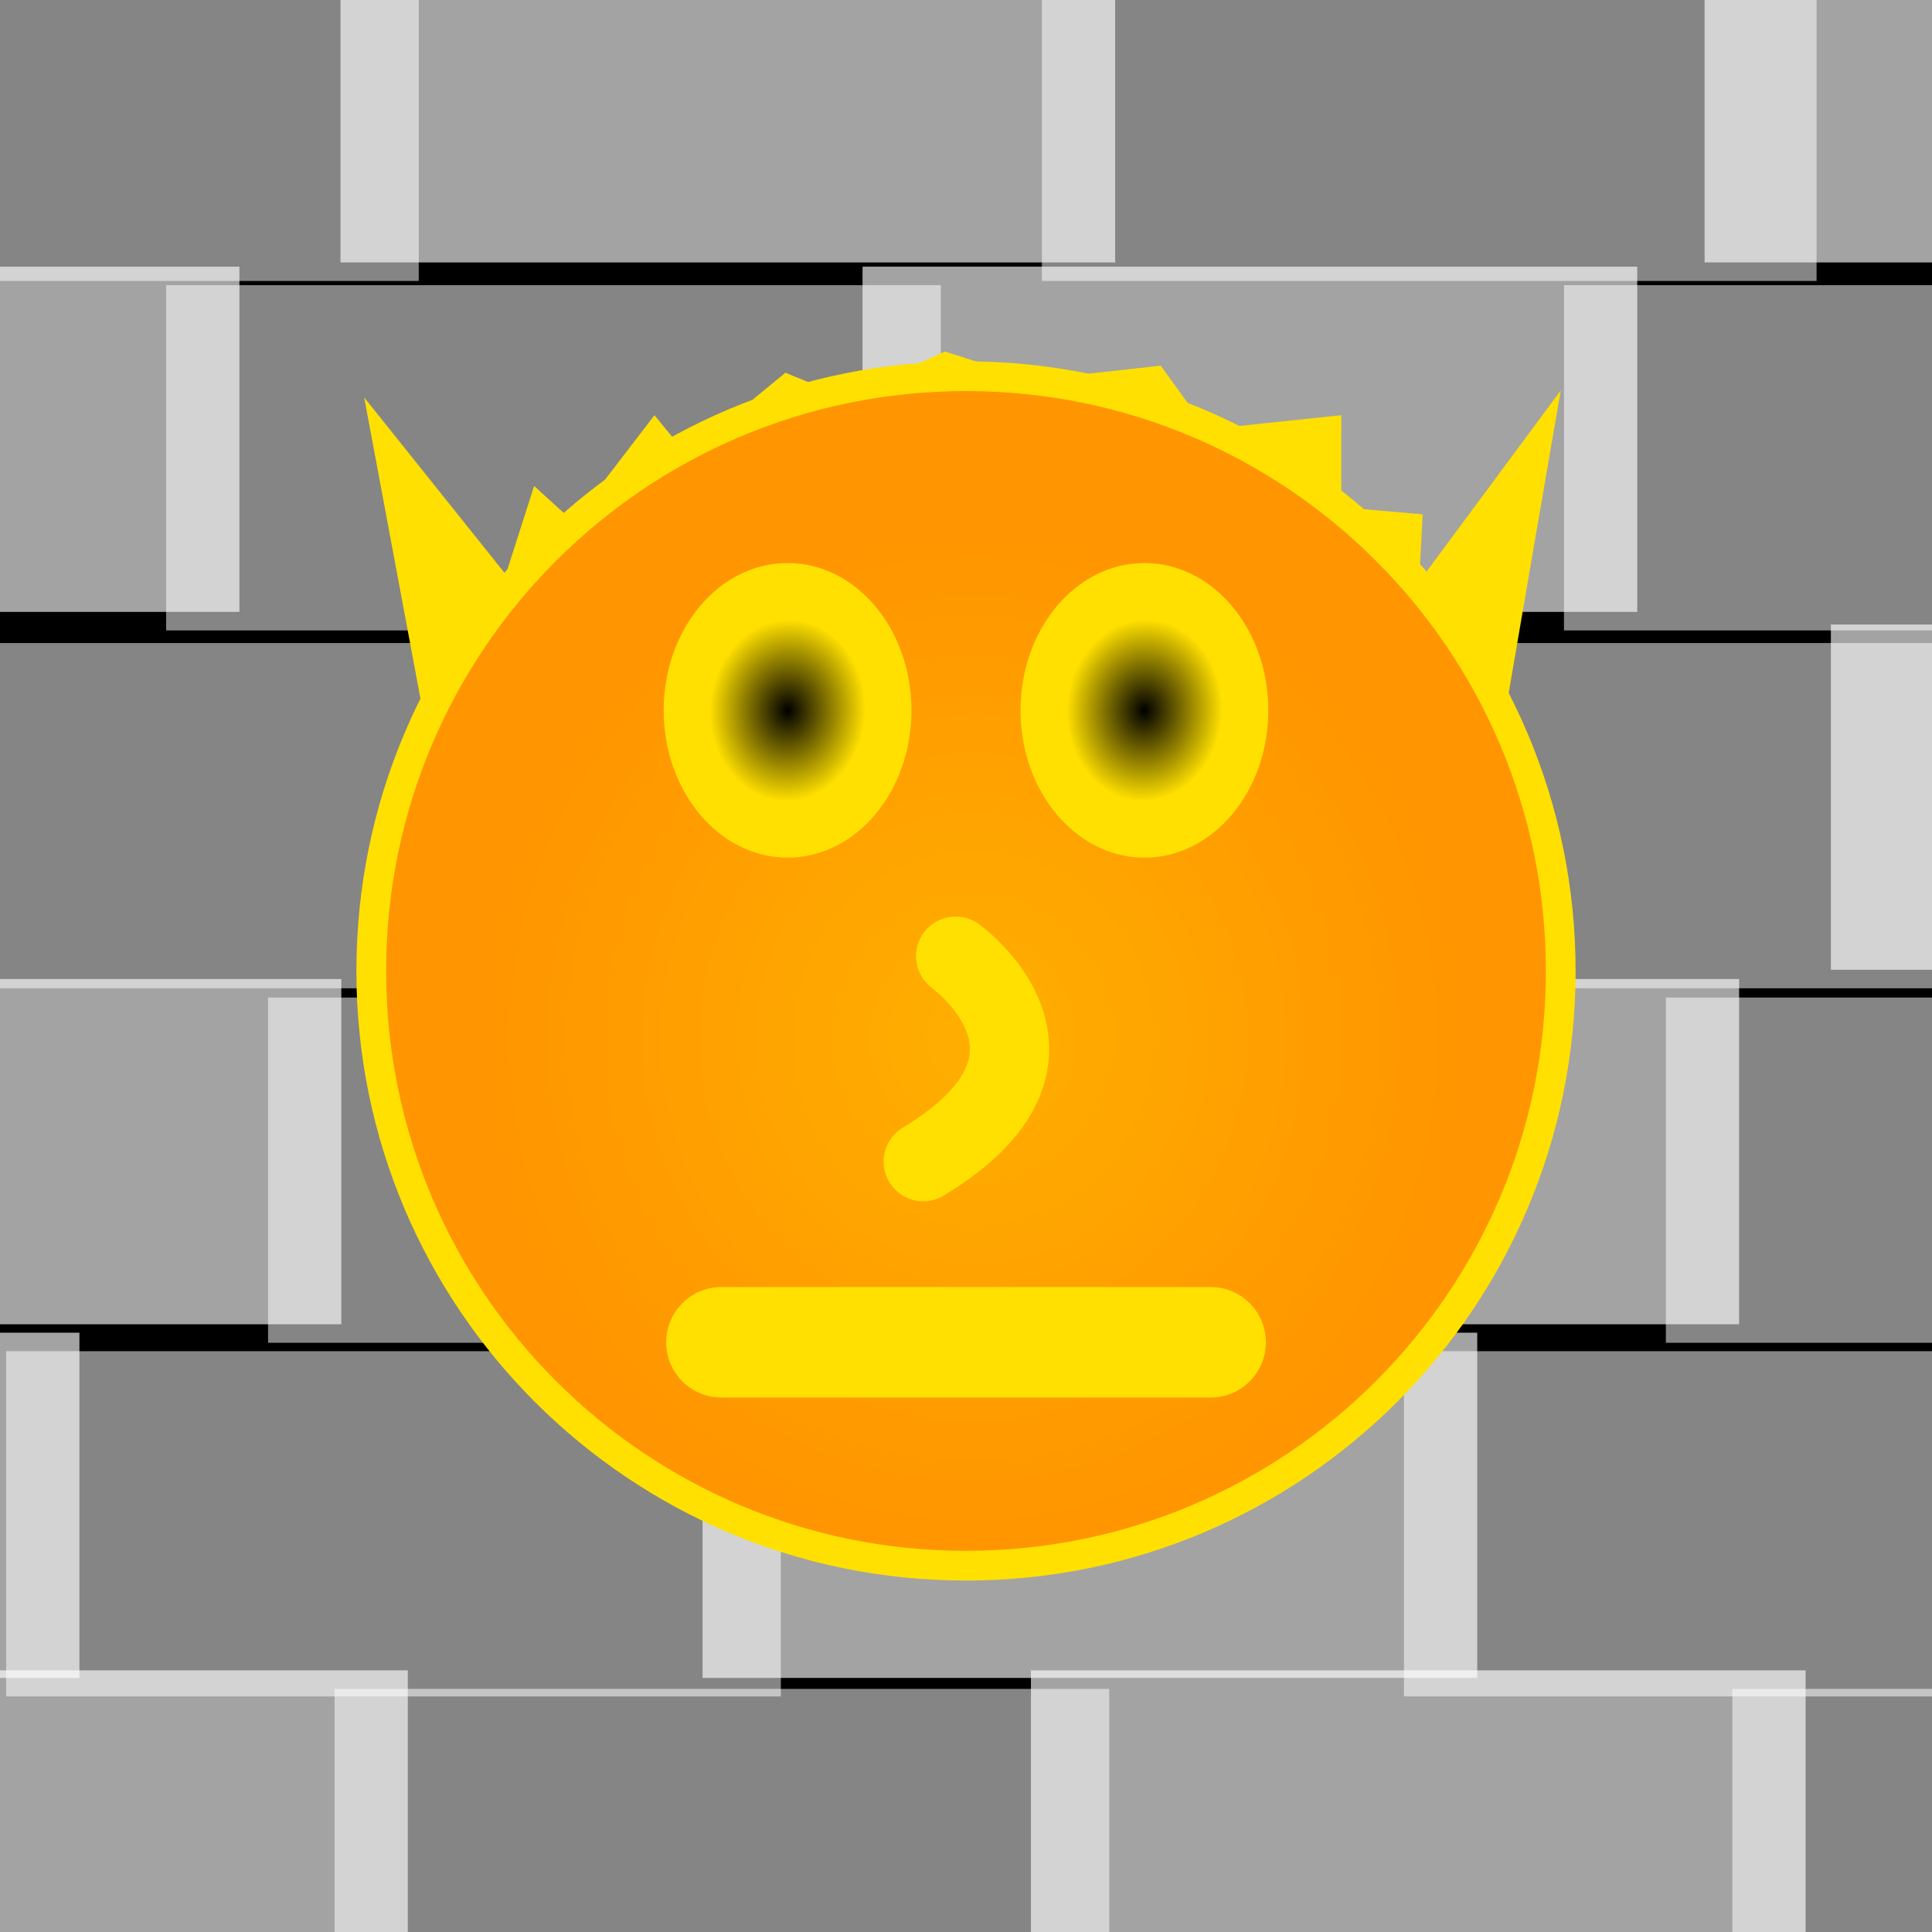
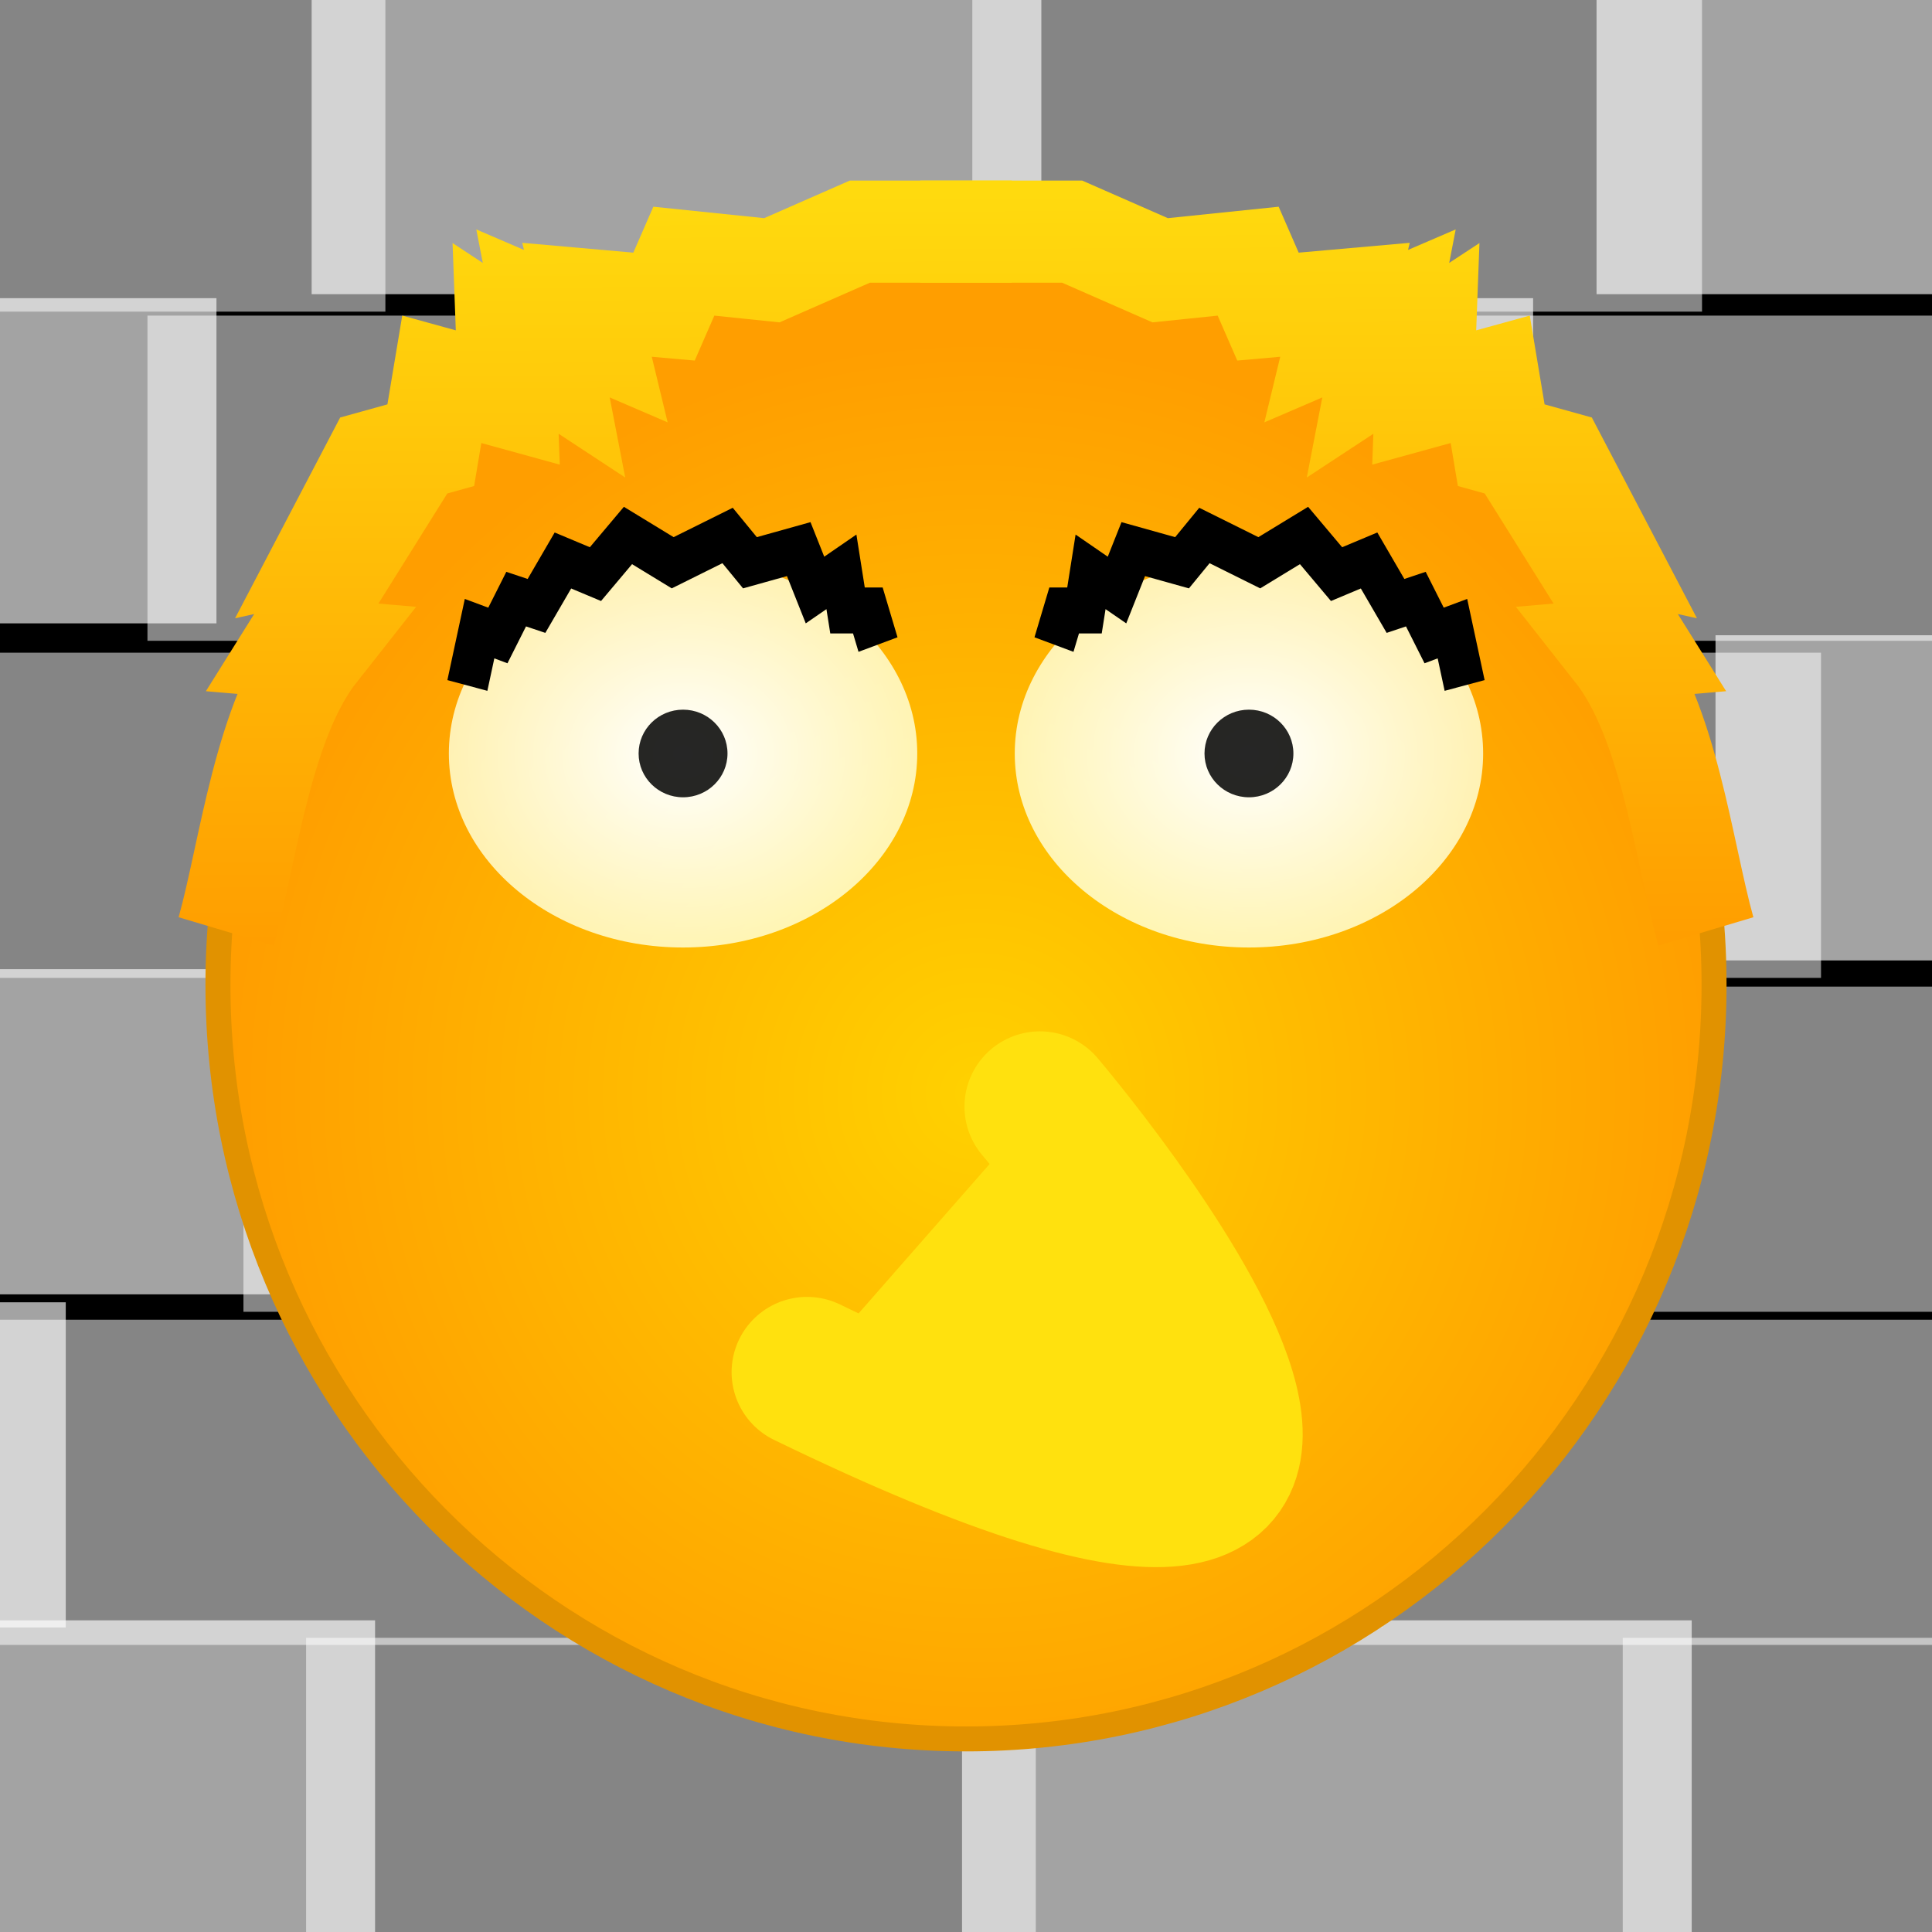
- <svg xmlns="http://www.w3.org/2000/svg" xmlns:xlink="http://www.w3.org/1999/xlink" width="60pt" height="60pt" viewBox="0 0 75 75" id="svg2" version="1.1">
+ <svg xmlns="http://www.w3.org/2000/svg" xmlns:xlink="http://www.w3.org/1999/xlink" width="1024pt" height="1024pt" viewBox="0 0 1280 1280" id="svg2" version="1.1">
  <defs id="defs4">
-     <linearGradient id="linearGradient5603">
-       <stop id="stop5605" offset="0" style="stop-color:#000000;stop-opacity:1" />
-       <stop id="stop5607" offset="1" style="stop-color:#ffe000;stop-opacity:1" />
+     <linearGradient id="linearGradient4328">
+       <stop id="stop4330" offset="0" style="stop-color:#ff9e00;stop-opacity:1" />
+       <stop id="stop4332" offset="1" style="stop-color:#ffda0e;stop-opacity:1" />
+     </linearGradient>
+     <linearGradient id="linearGradient4272">
+       <stop id="stop4274" offset="0" style="stop-color:#ffd100;stop-opacity:1" />
+       <stop id="stop4276" offset="1" style="stop-color:#ff9e00;stop-opacity:1" />
+     </linearGradient>
+     <linearGradient id="linearGradient4192">
+       <stop id="stop4194" offset="0" style="stop-color:#ffffff;stop-opacity:1" />
+       <stop id="stop4196" offset="1" style="stop-color:#ffffd1;stop-opacity:0.829" />
+     </linearGradient>
+     <linearGradient id="linearGradient4175">
+       <stop id="stop4177" offset="0" style="stop-color:#ffe000;stop-opacity:1;" />
+       <stop id="stop4179" offset="1" style="stop-color:#ff9601;stop-opacity:1" />
    </linearGradient>
    <linearGradient id="linearGradient5587">
-       <stop id="stop5589" offset="0" style="stop-color:#ffaf00;stop-opacity:1" />
+       <stop id="stop5589" offset="0" style="stop-color:#f8ba32;stop-opacity:1" />
      <stop id="stop5591" offset="1" style="stop-color:#ff9500;stop-opacity:1" />
    </linearGradient>
    <radialGradient gradientTransform="matrix(0.8124358,0.00347267,-0.00360213,0.8427416,9.55859,184.896)" gradientUnits="userSpaceOnUse" r="30.55" fy="996.153" fx="31.556" cy="996.153" cx="31.556" id="radialGradient5593" xlink:href="#linearGradient5587" />
-     <radialGradient gradientTransform="matrix(0.6281475,0.0031975,-0.01499717,0.73377,22.65255,270.9549)" gradientUnits="userSpaceOnUse" r="6.25" fy="1004.327" fx="20.893" cy="1004.327" cx="20.893" id="radialGradient5609" xlink:href="#linearGradient5603" />
-     <radialGradient r="6.25" fy="1004.327" fx="20.893" cy="1004.327" cx="20.893" gradientTransform="matrix(0.6281475,0.0031975,-0.01499717,0.73377,40.65255,270.9549)" gradientUnits="userSpaceOnUse" id="radialGradient4187" xlink:href="#linearGradient5603" />
+     <linearGradient gradientUnits="userSpaceOnUse" y2="1030.201" x2="31.619" y1="1024.505" x1="31.607" id="linearGradient4181" xlink:href="#linearGradient4175" />
+     <radialGradient gradientUnits="userSpaceOnUse" gradientTransform="matrix(1.318278,0,0,0.9778972,5.271006,32.30365)" r="8.527" fy="1011.158" fx="19.707" cy="1011.158" cx="19.707" id="radialGradient4198" xlink:href="#linearGradient4192" />
+     <radialGradient gradientTransform="matrix(0.9737571,0,0,0.9837527,0.8200881,17.33641)" gradientUnits="userSpaceOnUse" r="30.25" fy="1025.474" fx="31.695" cy="1025.474" cx="31.695" id="radialGradient4278" xlink:href="#linearGradient4272" />
+     <radialGradient r="8.527" fy="1011.158" fx="19.707" cy="1011.158" cx="19.707" gradientTransform="matrix(1.318278,0,0,0.9778972,5.271006,32.30365)" gradientUnits="userSpaceOnUse" id="radialGradient4308" xlink:href="#linearGradient4192" />
+     <linearGradient gradientUnits="userSpaceOnUse" y2="988.798" x2="31.78" y1="1018.082" x1="31.903" id="linearGradient4334" xlink:href="#linearGradient4328" />
+     <linearGradient xlink:href="#linearGradient4328" id="linearGradient4377" gradientUnits="userSpaceOnUse" x1="31.903" y1="1018.082" x2="31.78" y2="988.798" />
+     <linearGradient xlink:href="#linearGradient4328" id="linearGradient4379" gradientUnits="userSpaceOnUse" x1="31.903" y1="1018.082" x2="31.78" y2="988.798" />
  </defs>
-   <g id="layer1" transform="translate(0,-977.3622)">
-     <rect style="opacity:1;fill:#000000;fill-opacity:1;stroke:none;stroke-width:12;stroke-linecap:round;stroke-linejoin:miter;stroke-miterlimit:4;stroke-dasharray:none;stroke-opacity:1" id="rect4474" width="278.571" height="140.714" x="-98.571" y="935.576" />
-     <rect style="opacity:1;fill:#ffffff;fill-opacity:0.521;stroke:none;stroke-width:20;stroke-linejoin:round;stroke-miterlimit:4;stroke-dasharray:none;stroke-opacity:1" id="rect6378" width="30.073" height="13.402" x="12.988" y="1042.925" />
-     <rect y="1042.925" x="67.251" height="13.402" width="30.073" id="rect6380" style="opacity:1;fill:#ffffff;fill-opacity:0.521;stroke:none;stroke-width:20;stroke-linejoin:round;stroke-miterlimit:4;stroke-dasharray:none;stroke-opacity:1" />
-     <rect y="974.867" x="-13.817" height="13.402" width="30.073" id="rect6489" style="opacity:1;fill:#ffffff;fill-opacity:0.521;stroke:none;stroke-width:20;stroke-linejoin:round;stroke-miterlimit:4;stroke-dasharray:none;stroke-opacity:1" />
-     <rect style="opacity:1;fill:#ffffff;fill-opacity:0.521;stroke:none;stroke-width:20;stroke-linejoin:round;stroke-miterlimit:4;stroke-dasharray:none;stroke-opacity:1" id="rect6491" width="30.073" height="13.402" x="40.446" y="974.867" />
-     <rect style="opacity:1;fill:#ffffff;fill-opacity:0.521;stroke:none;stroke-width:20;stroke-linejoin:round;stroke-miterlimit:4;stroke-dasharray:none;stroke-opacity:1" id="rect6509" width="30.073" height="13.402" x="6.45" y="988.433" />
-     <rect y="988.433" x="60.713" height="13.402" width="30.073" id="rect6511" style="opacity:1;fill:#ffffff;fill-opacity:0.521;stroke:none;stroke-width:20;stroke-linejoin:round;stroke-miterlimit:4;stroke-dasharray:none;stroke-opacity:1" />
-     <rect y="1002.325" x="-8.913" height="13.402" width="30.073" id="rect6529" style="opacity:1;fill:#ffffff;fill-opacity:0.521;stroke:none;stroke-width:20;stroke-linejoin:round;stroke-miterlimit:4;stroke-dasharray:none;stroke-opacity:1" />
-     <rect style="opacity:1;fill:#ffffff;fill-opacity:0.521;stroke:none;stroke-width:20;stroke-linejoin:round;stroke-miterlimit:4;stroke-dasharray:none;stroke-opacity:1" id="rect6531" width="30.073" height="13.402" x="45.35" y="1002.325" />
-     <rect style="opacity:1;fill:#ffffff;fill-opacity:0.521;stroke:none;stroke-width:20;stroke-linejoin:round;stroke-miterlimit:4;stroke-dasharray:none;stroke-opacity:1" id="rect6549" width="30.073" height="13.402" x="10.406" y="1016.087" />
-     <rect y="1016.087" x="64.669" height="13.402" width="30.073" id="rect6551" style="opacity:1;fill:#ffffff;fill-opacity:0.521;stroke:none;stroke-width:20;stroke-linejoin:round;stroke-miterlimit:4;stroke-dasharray:none;stroke-opacity:1" />
-     <rect y="1042.205" x="-14.242" height="13.402" width="30.073" id="rect6368" style="opacity:1;fill:#ffffff;fill-opacity:0.639;stroke:none;stroke-width:20;stroke-linejoin:round;stroke-miterlimit:4;stroke-dasharray:none;stroke-opacity:1" />
-     <rect style="opacity:1;fill:#ffffff;fill-opacity:0.639;stroke:none;stroke-width:20;stroke-linejoin:round;stroke-miterlimit:4;stroke-dasharray:none;stroke-opacity:1" id="rect6370" width="30.073" height="13.402" x="40.021" y="1042.205" />
-     <rect y="974.148" x="13.217" height="13.402" width="30.073" id="rect6483" style="opacity:1;fill:#ffffff;fill-opacity:0.639;stroke:none;stroke-width:20;stroke-linejoin:round;stroke-miterlimit:4;stroke-dasharray:none;stroke-opacity:1" />
-     <rect style="opacity:1;fill:#ffffff;fill-opacity:0.639;stroke:none;stroke-width:20;stroke-linejoin:round;stroke-miterlimit:4;stroke-dasharray:none;stroke-opacity:1" id="rect6485" width="30.073" height="13.402" x="66.172" y="974.148" />
-     <rect y="987.714" x="-20.779" height="13.402" width="30.073" id="rect6501" style="opacity:1;fill:#ffffff;fill-opacity:0.639;stroke:none;stroke-width:20;stroke-linejoin:round;stroke-miterlimit:4;stroke-dasharray:none;stroke-opacity:1" />
-     <rect style="opacity:1;fill:#ffffff;fill-opacity:0.639;stroke:none;stroke-width:20;stroke-linejoin:round;stroke-miterlimit:4;stroke-dasharray:none;stroke-opacity:1" id="rect6503" width="30.073" height="13.402" x="33.484" y="987.714" />
-     <rect y="987.714" x="86.439" height="13.402" width="30.073" id="rect6505" style="opacity:1;fill:#ffffff;fill-opacity:0.639;stroke:none;stroke-width:20;stroke-linejoin:round;stroke-miterlimit:4;stroke-dasharray:none;stroke-opacity:1" />
-     <rect style="opacity:1;fill:#ffffff;fill-opacity:0.639;stroke:none;stroke-width:20;stroke-linejoin:round;stroke-miterlimit:4;stroke-dasharray:none;stroke-opacity:1" id="rect6521" width="30.073" height="13.402" x="-36.143" y="1001.606" />
-     <rect y="1001.606" x="18.12" height="13.402" width="30.073" id="rect6523" style="opacity:1;fill:#ffffff;fill-opacity:0.639;stroke:none;stroke-width:20;stroke-linejoin:round;stroke-miterlimit:4;stroke-dasharray:none;stroke-opacity:1" />
-     <rect style="opacity:1;fill:#ffffff;fill-opacity:0.639;stroke:none;stroke-width:20;stroke-linejoin:round;stroke-miterlimit:4;stroke-dasharray:none;stroke-opacity:1" id="rect6525" width="30.073" height="13.402" x="71.075" y="1001.606" />
-     <rect y="1015.368" x="-16.824" height="13.402" width="30.073" id="rect6541" style="opacity:1;fill:#ffffff;fill-opacity:0.639;stroke:none;stroke-width:20;stroke-linejoin:round;stroke-miterlimit:4;stroke-dasharray:none;stroke-opacity:1" />
-     <rect style="opacity:1;fill:#ffffff;fill-opacity:0.639;stroke:none;stroke-width:20;stroke-linejoin:round;stroke-miterlimit:4;stroke-dasharray:none;stroke-opacity:1" id="rect6543" width="30.073" height="13.402" x="37.439" y="1015.368" />
-     <rect style="opacity:1;fill:#ffffff;fill-opacity:0.639;stroke:none;stroke-width:20;stroke-linejoin:round;stroke-miterlimit:4;stroke-dasharray:none;stroke-opacity:1" id="rect6561" width="30.073" height="13.402" x="-26.99" y="1029.097" />
-     <rect y="1029.097" x="27.273" height="13.402" width="30.073" id="rect6563" style="opacity:1;fill:#ffffff;fill-opacity:0.639;stroke:none;stroke-width:20;stroke-linejoin:round;stroke-miterlimit:4;stroke-dasharray:none;stroke-opacity:1" />
-     <rect style="opacity:1;fill:#ffffff;fill-opacity:0.639;stroke:none;stroke-width:20;stroke-linejoin:round;stroke-miterlimit:4;stroke-dasharray:none;stroke-opacity:1" id="rect6565" width="30.073" height="13.402" x="80.228" y="1029.097" />
-     <rect y="1029.816" x="0.239" height="13.402" width="30.073" id="rect6569" style="opacity:1;fill:#ffffff;fill-opacity:0.521;stroke:none;stroke-width:20;stroke-linejoin:round;stroke-miterlimit:4;stroke-dasharray:none;stroke-opacity:1" />
-     <rect style="opacity:1;fill:#ffffff;fill-opacity:0.521;stroke:none;stroke-width:20;stroke-linejoin:round;stroke-miterlimit:4;stroke-dasharray:none;stroke-opacity:1" id="rect6571" width="30.073" height="13.402" x="54.502" y="1029.816" />
-     <g transform="matrix(0.7695851,0,0,0.7695851,13.45046,229.2218)" id="layer1-1">
-       <circle r="30" cy="1021.112" cx="31.25" id="path4138" style="opacity:1;fill:url(#radialGradient5593);fill-opacity:1;stroke:#ffe000;stroke-width:1.5;stroke-miterlimit:5;stroke-dasharray:none;stroke-dashoffset:0;stroke-opacity:1" />
-       <path id="path4177" d="m 3.929,1008.434 -3.036,-16.25 7.143,8.929 1.429,-4.464 1.964,1.786 4.107,-5.357 1.607,1.964 5,-4.107 3.036,1.25 5,-2.321 4.464,1.429 6.429,-0.714 2.321,3.214 6.786,-0.714 0,4.643 4.107,0.357 -0.179,3.393 7.143,-9.643 -2.857,16.607 -3.75,-5.536 -3.393,-3.929 -3.929,-3.036 -5,-2.857 -5.357,-1.607 -7.5,-0.179 -8.036,1.607 -5.893,2.5 -3.571,2.679 -3.571,3.571 -3.214,5 z" style="fill:#ffe000;fill-opacity:1;fill-rule:evenodd;stroke:none;stroke-width:1px;stroke-linecap:butt;stroke-linejoin:miter;stroke-opacity:1" />
-       <path id="path4179" d="m 18.913,1039.843 24.675,0" style="fill:none;fill-opacity:1;fill-rule:evenodd;stroke:#ffe000;stroke-width:5.576;stroke-linecap:round;stroke-linejoin:miter;stroke-miterlimit:4;stroke-dasharray:none;stroke-opacity:1" />
-       <path id="path4181" d="m 30.729,1020.368 c 0,0 7.09,5.09 -1.636,10.362" style="fill:none;fill-rule:evenodd;stroke:#ffe000;stroke-width:4;stroke-linecap:round;stroke-linejoin:miter;stroke-miterlimit:4;stroke-dasharray:none;stroke-opacity:1" />
-       <g transform="translate(1.535715,0)" id="g4189">
-         <ellipse style="opacity:1;fill:url(#radialGradient5609);fill-opacity:1;stroke:none;stroke-width:1.1;stroke-miterlimit:4;stroke-dasharray:none;stroke-opacity:1" id="path4140" cx="20.714" cy="1007.966" rx="6.25" ry="7.432" />
-         <ellipse ry="7.432" rx="6.25" cy="1007.966" cx="38.714" id="ellipse4185" style="opacity:1;fill:url(#radialGradient4187);fill-opacity:1;stroke:none;stroke-width:1.1;stroke-miterlimit:4;stroke-dasharray:none;stroke-opacity:1" />
+   <g id="layer1" transform="translate(0,227.6378)">
+     <rect style="opacity:1;fill:#000000;fill-opacity:1;stroke:none;stroke-width:12;stroke-linecap:round;stroke-linejoin:miter;stroke-miterlimit:4;stroke-dasharray:none;stroke-opacity:1" id="rect4474" width="1511.127" height="1511.127" x="-115.563" y="-343.201" />
+     <g id="g4348" transform="matrix(16.07556,0,0,16.07556,-5.99385,-15908.148)">
+       <rect y="1042.925" x="12.988" height="13.402" width="30.073" id="rect6378" style="opacity:1;fill:#ffffff;fill-opacity:0.521;stroke:none;stroke-width:20;stroke-linejoin:round;stroke-miterlimit:4;stroke-dasharray:none;stroke-opacity:1" />
+       <rect style="opacity:1;fill:#ffffff;fill-opacity:0.521;stroke:none;stroke-width:20;stroke-linejoin:round;stroke-miterlimit:4;stroke-dasharray:none;stroke-opacity:1" id="rect6380" width="30.073" height="13.402" x="67.251" y="1042.925" />
+       <rect style="opacity:1;fill:#ffffff;fill-opacity:0.521;stroke:none;stroke-width:20;stroke-linejoin:round;stroke-miterlimit:4;stroke-dasharray:none;stroke-opacity:1" id="rect6489" width="30.073" height="13.402" x="-13.817" y="974.867" />
+       <rect y="974.867" x="40.446" height="13.402" width="30.073" id="rect6491" style="opacity:1;fill:#ffffff;fill-opacity:0.521;stroke:none;stroke-width:20;stroke-linejoin:round;stroke-miterlimit:4;stroke-dasharray:none;stroke-opacity:1" />
+       <rect y="988.433" x="6.45" height="13.402" width="30.073" id="rect6509" style="opacity:1;fill:#ffffff;fill-opacity:0.521;stroke:none;stroke-width:20;stroke-linejoin:round;stroke-miterlimit:4;stroke-dasharray:none;stroke-opacity:1" />
+       <rect style="opacity:1;fill:#ffffff;fill-opacity:0.521;stroke:none;stroke-width:20;stroke-linejoin:round;stroke-miterlimit:4;stroke-dasharray:none;stroke-opacity:1" id="rect6511" width="30.073" height="13.402" x="60.713" y="988.433" />
+       <rect style="opacity:1;fill:#ffffff;fill-opacity:0.521;stroke:none;stroke-width:20;stroke-linejoin:round;stroke-miterlimit:4;stroke-dasharray:none;stroke-opacity:1" id="rect6529" width="30.073" height="13.402" x="-8.913" y="1002.325" />
+       <rect y="1002.325" x="45.35" height="13.402" width="30.073" id="rect6531" style="opacity:1;fill:#ffffff;fill-opacity:0.521;stroke:none;stroke-width:20;stroke-linejoin:round;stroke-miterlimit:4;stroke-dasharray:none;stroke-opacity:1" />
+       <rect y="1016.087" x="10.406" height="13.402" width="30.073" id="rect6549" style="opacity:1;fill:#ffffff;fill-opacity:0.521;stroke:none;stroke-width:20;stroke-linejoin:round;stroke-miterlimit:4;stroke-dasharray:none;stroke-opacity:1" />
+       <rect style="opacity:1;fill:#ffffff;fill-opacity:0.521;stroke:none;stroke-width:20;stroke-linejoin:round;stroke-miterlimit:4;stroke-dasharray:none;stroke-opacity:1" id="rect6551" width="30.073" height="13.402" x="64.669" y="1016.087" />
+       <rect style="opacity:1;fill:#ffffff;fill-opacity:0.639;stroke:none;stroke-width:20;stroke-linejoin:round;stroke-miterlimit:4;stroke-dasharray:none;stroke-opacity:1" id="rect6368" width="30.073" height="13.402" x="-14.242" y="1042.205" />
+       <rect y="1042.205" x="40.021" height="13.402" width="30.073" id="rect6370" style="opacity:1;fill:#ffffff;fill-opacity:0.639;stroke:none;stroke-width:20;stroke-linejoin:round;stroke-miterlimit:4;stroke-dasharray:none;stroke-opacity:1" />
+       <rect style="opacity:1;fill:#ffffff;fill-opacity:0.639;stroke:none;stroke-width:20;stroke-linejoin:round;stroke-miterlimit:4;stroke-dasharray:none;stroke-opacity:1" id="rect6483" width="30.073" height="13.402" x="13.217" y="974.148" />
+       <rect y="974.148" x="66.172" height="13.402" width="30.073" id="rect6485" style="opacity:1;fill:#ffffff;fill-opacity:0.639;stroke:none;stroke-width:20;stroke-linejoin:round;stroke-miterlimit:4;stroke-dasharray:none;stroke-opacity:1" />
+       <rect style="opacity:1;fill:#ffffff;fill-opacity:0.639;stroke:none;stroke-width:20;stroke-linejoin:round;stroke-miterlimit:4;stroke-dasharray:none;stroke-opacity:1" id="rect6501" width="30.073" height="13.402" x="-20.779" y="987.714" />
+       <rect y="987.714" x="33.484" height="13.402" width="30.073" id="rect6503" style="opacity:1;fill:#ffffff;fill-opacity:0.639;stroke:none;stroke-width:20;stroke-linejoin:round;stroke-miterlimit:4;stroke-dasharray:none;stroke-opacity:1" />
+       <rect style="opacity:1;fill:#ffffff;fill-opacity:0.639;stroke:none;stroke-width:20;stroke-linejoin:round;stroke-miterlimit:4;stroke-dasharray:none;stroke-opacity:1" id="rect6505" width="30.073" height="13.402" x="86.439" y="987.714" />
+       <rect y="1001.606" x="-36.143" height="13.402" width="30.073" id="rect6521" style="opacity:1;fill:#ffffff;fill-opacity:0.639;stroke:none;stroke-width:20;stroke-linejoin:round;stroke-miterlimit:4;stroke-dasharray:none;stroke-opacity:1" />
+       <rect style="opacity:1;fill:#ffffff;fill-opacity:0.639;stroke:none;stroke-width:20;stroke-linejoin:round;stroke-miterlimit:4;stroke-dasharray:none;stroke-opacity:1" id="rect6523" width="30.073" height="13.402" x="18.12" y="1001.606" />
+       <rect y="1001.606" x="71.075" height="13.402" width="30.073" id="rect6525" style="opacity:1;fill:#ffffff;fill-opacity:0.639;stroke:none;stroke-width:20;stroke-linejoin:round;stroke-miterlimit:4;stroke-dasharray:none;stroke-opacity:1" />
+       <rect style="opacity:1;fill:#ffffff;fill-opacity:0.639;stroke:none;stroke-width:20;stroke-linejoin:round;stroke-miterlimit:4;stroke-dasharray:none;stroke-opacity:1" id="rect6541" width="30.073" height="13.402" x="-16.824" y="1015.368" />
+       <rect y="1015.368" x="37.439" height="13.402" width="30.073" id="rect6543" style="opacity:1;fill:#ffffff;fill-opacity:0.639;stroke:none;stroke-width:20;stroke-linejoin:round;stroke-miterlimit:4;stroke-dasharray:none;stroke-opacity:1" />
+       <rect y="1029.097" x="-26.99" height="13.402" width="30.073" id="rect6561" style="opacity:1;fill:#ffffff;fill-opacity:0.639;stroke:none;stroke-width:20;stroke-linejoin:round;stroke-miterlimit:4;stroke-dasharray:none;stroke-opacity:1" />
+       <rect style="opacity:1;fill:#ffffff;fill-opacity:0.639;stroke:none;stroke-width:20;stroke-linejoin:round;stroke-miterlimit:4;stroke-dasharray:none;stroke-opacity:1" id="rect6563" width="30.073" height="13.402" x="27.273" y="1029.097" />
+       <rect y="1029.097" x="80.228" height="13.402" width="30.073" id="rect6565" style="opacity:1;fill:#ffffff;fill-opacity:0.639;stroke:none;stroke-width:20;stroke-linejoin:round;stroke-miterlimit:4;stroke-dasharray:none;stroke-opacity:1" />
+       <rect style="opacity:1;fill:#ffffff;fill-opacity:0.521;stroke:none;stroke-width:20;stroke-linejoin:round;stroke-miterlimit:4;stroke-dasharray:none;stroke-opacity:1" id="rect6569" width="30.073" height="13.402" x="0.239" y="1029.816" />
+       <rect y="1029.816" x="54.502" height="13.402" width="30.073" id="rect6571" style="opacity:1;fill:#ffffff;fill-opacity:0.521;stroke:none;stroke-width:20;stroke-linejoin:round;stroke-miterlimit:4;stroke-dasharray:none;stroke-opacity:1" />
+     </g>
+     <g transform="matrix(2.051493,0,0,2.051493,114.8177,-1221.37)" id="layer1-4">
+       <g transform="matrix(8.201383,0,0,8.183174,-0.2932145,-7559.586)" id="g4430">
+         <ellipse style="opacity:1;fill:url(#radialGradient4278);fill-opacity:1;stroke:#e19200;stroke-width:0.984;stroke-linecap:round;stroke-linejoin:miter;stroke-miterlimit:4;stroke-dasharray:none;stroke-opacity:1" id="path4200" cx="31.25" cy="1021.858" rx="29.456" ry="29.759" />
+         <path style="fill:#ffe10e;fill-opacity:1;fill-rule:evenodd;stroke:#ffe10e;stroke-width:5.942;stroke-linecap:round;stroke-linejoin:miter;stroke-miterlimit:4;stroke-dasharray:none;stroke-opacity:1" d="m 34.161,1026.663 c 0,0 21.621,25.469 -9.17,10.48" id="path4181" />
+         <g id="g4384" transform="matrix(1.141754,0,0,0.9904206,-4.42981,9.521271)">
+           <g transform="matrix(0.7877592,0,0,1.017394,5.989705,-15.00746)" id="g4292">
+             <g id="g4206" transform="translate(-11.57149,-10.77038)">
+               <ellipse ry="7.599" rx="10.253" cy="1021.112" cx="31.25" id="path4140" style="opacity:1;fill:url(#radialGradient4198);fill-opacity:1;stroke:none;stroke-width:1.71;stroke-miterlimit:4;stroke-dasharray:none;stroke-opacity:1" />
+               <ellipse ry="1.716" rx="1.946" cy="1021.112" cx="31.25" id="path4155" style="opacity:0.849;fill:#000000;fill-opacity:1;stroke:none;stroke-width:5;stroke-linecap:round;stroke-linejoin:miter;stroke-miterlimit:4;stroke-dasharray:none;stroke-opacity:1" />
+             </g>
+             <path style="fill:none;fill-rule:evenodd;stroke:#000000;stroke-width:1.8;stroke-linecap:butt;stroke-linejoin:miter;stroke-miterlimit:4;stroke-dasharray:none;stroke-opacity:1" d="m 10.236,1007.678 0.534,-2.225 0.801,0.267 0.801,-1.424 0.89,0.267 1.157,-1.78 1.424,0.534 1.424,-1.513 1.958,1.068 2.403,-1.068 0.979,1.068 2.136,-0.534 0.712,1.602 1.157,-0.712 0.267,1.513 0.89,0 0.445,1.335" id="path4280" />
+           </g>
+           <g transform="matrix(-0.7877592,0,0,1.017394,56.5103,-15.00746)" id="g4298">
+             <g transform="translate(-11.57149,-10.77038)" id="g4300">
+               <ellipse style="opacity:1;fill:url(#radialGradient4308);fill-opacity:1;stroke:none;stroke-width:1.71;stroke-miterlimit:4;stroke-dasharray:none;stroke-opacity:1" id="ellipse4302" cx="31.25" cy="1021.112" rx="10.253" ry="7.599" />
+               <ellipse style="opacity:0.849;fill:#000000;fill-opacity:1;stroke:none;stroke-width:5;stroke-linecap:round;stroke-linejoin:miter;stroke-miterlimit:4;stroke-dasharray:none;stroke-opacity:1" id="ellipse4304" cx="31.25" cy="1021.112" rx="1.946" ry="1.716" />
+             </g>
+             <path id="path4306" d="m 10.236,1007.678 0.534,-2.225 0.801,0.267 0.801,-1.424 0.89,0.267 1.157,-1.78 1.424,0.534 1.424,-1.513 1.958,1.068 2.403,-1.068 0.979,1.068 2.136,-0.534 0.712,1.602 1.157,-0.712 0.267,1.513 0.89,0 0.445,1.335" style="fill:none;fill-rule:evenodd;stroke:#000000;stroke-width:1.8;stroke-linecap:butt;stroke-linejoin:miter;stroke-miterlimit:4;stroke-dasharray:none;stroke-opacity:1" />
+           </g>
+         </g>
+         <g id="g4324" transform="matrix(0.9735635,0,0,1.007414,0.9868158,-5.531468)" style="stroke:url(#linearGradient4334)">
+           <path id="path4282" d="m 32.934,990.321 -6.142,0 -3.56,1.513 -3.56,-0.356 -0.801,1.78 -3.115,-0.267 0.356,1.424 -2.136,-0.89 0.445,2.225 -1.958,-1.246 0.089,2.314 -2.67,-0.712 -0.445,2.581 -2.314,0.623 -1.78,3.293 1.246,-0.267 -2.759,4.272 1.068,0.089 c -2.262,2.777 -2.836,7.912 -3.738,11.037" style="fill:none;fill-rule:evenodd;stroke:url(#linearGradient4377);stroke-width:4;stroke-linecap:butt;stroke-linejoin:miter;stroke-miterlimit:4;stroke-dasharray:none;stroke-opacity:1" />
+           <path style="fill:none;fill-rule:evenodd;stroke:url(#linearGradient4379);stroke-width:4;stroke-linecap:butt;stroke-linejoin:miter;stroke-miterlimit:4;stroke-dasharray:none;stroke-opacity:1" d="m 29.236,990.321 6.142,0 3.56,1.513 3.56,-0.356 0.801,1.78 3.115,-0.267 -0.356,1.424 2.136,-0.89 -0.445,2.225 1.958,-1.246 -0.089,2.314 2.67,-0.712 0.445,2.581 2.314,0.623 1.78,3.293 -1.246,-0.267 2.759,4.272 -1.068,0.089 c 2.262,2.777 2.836,7.912 3.738,11.037" id="path4322" />
+         </g>
      </g>
+       <circle r="0" cy="1021.112" cx="31.25" id="path4138" style="opacity:1;fill:url(#radialGradient5593);fill-opacity:1;stroke:url(#linearGradient4181);stroke-width:2;stroke-miterlimit:5;stroke-dasharray:none;stroke-dashoffset:0;stroke-opacity:1" />
    </g>
  </g>
</svg>
